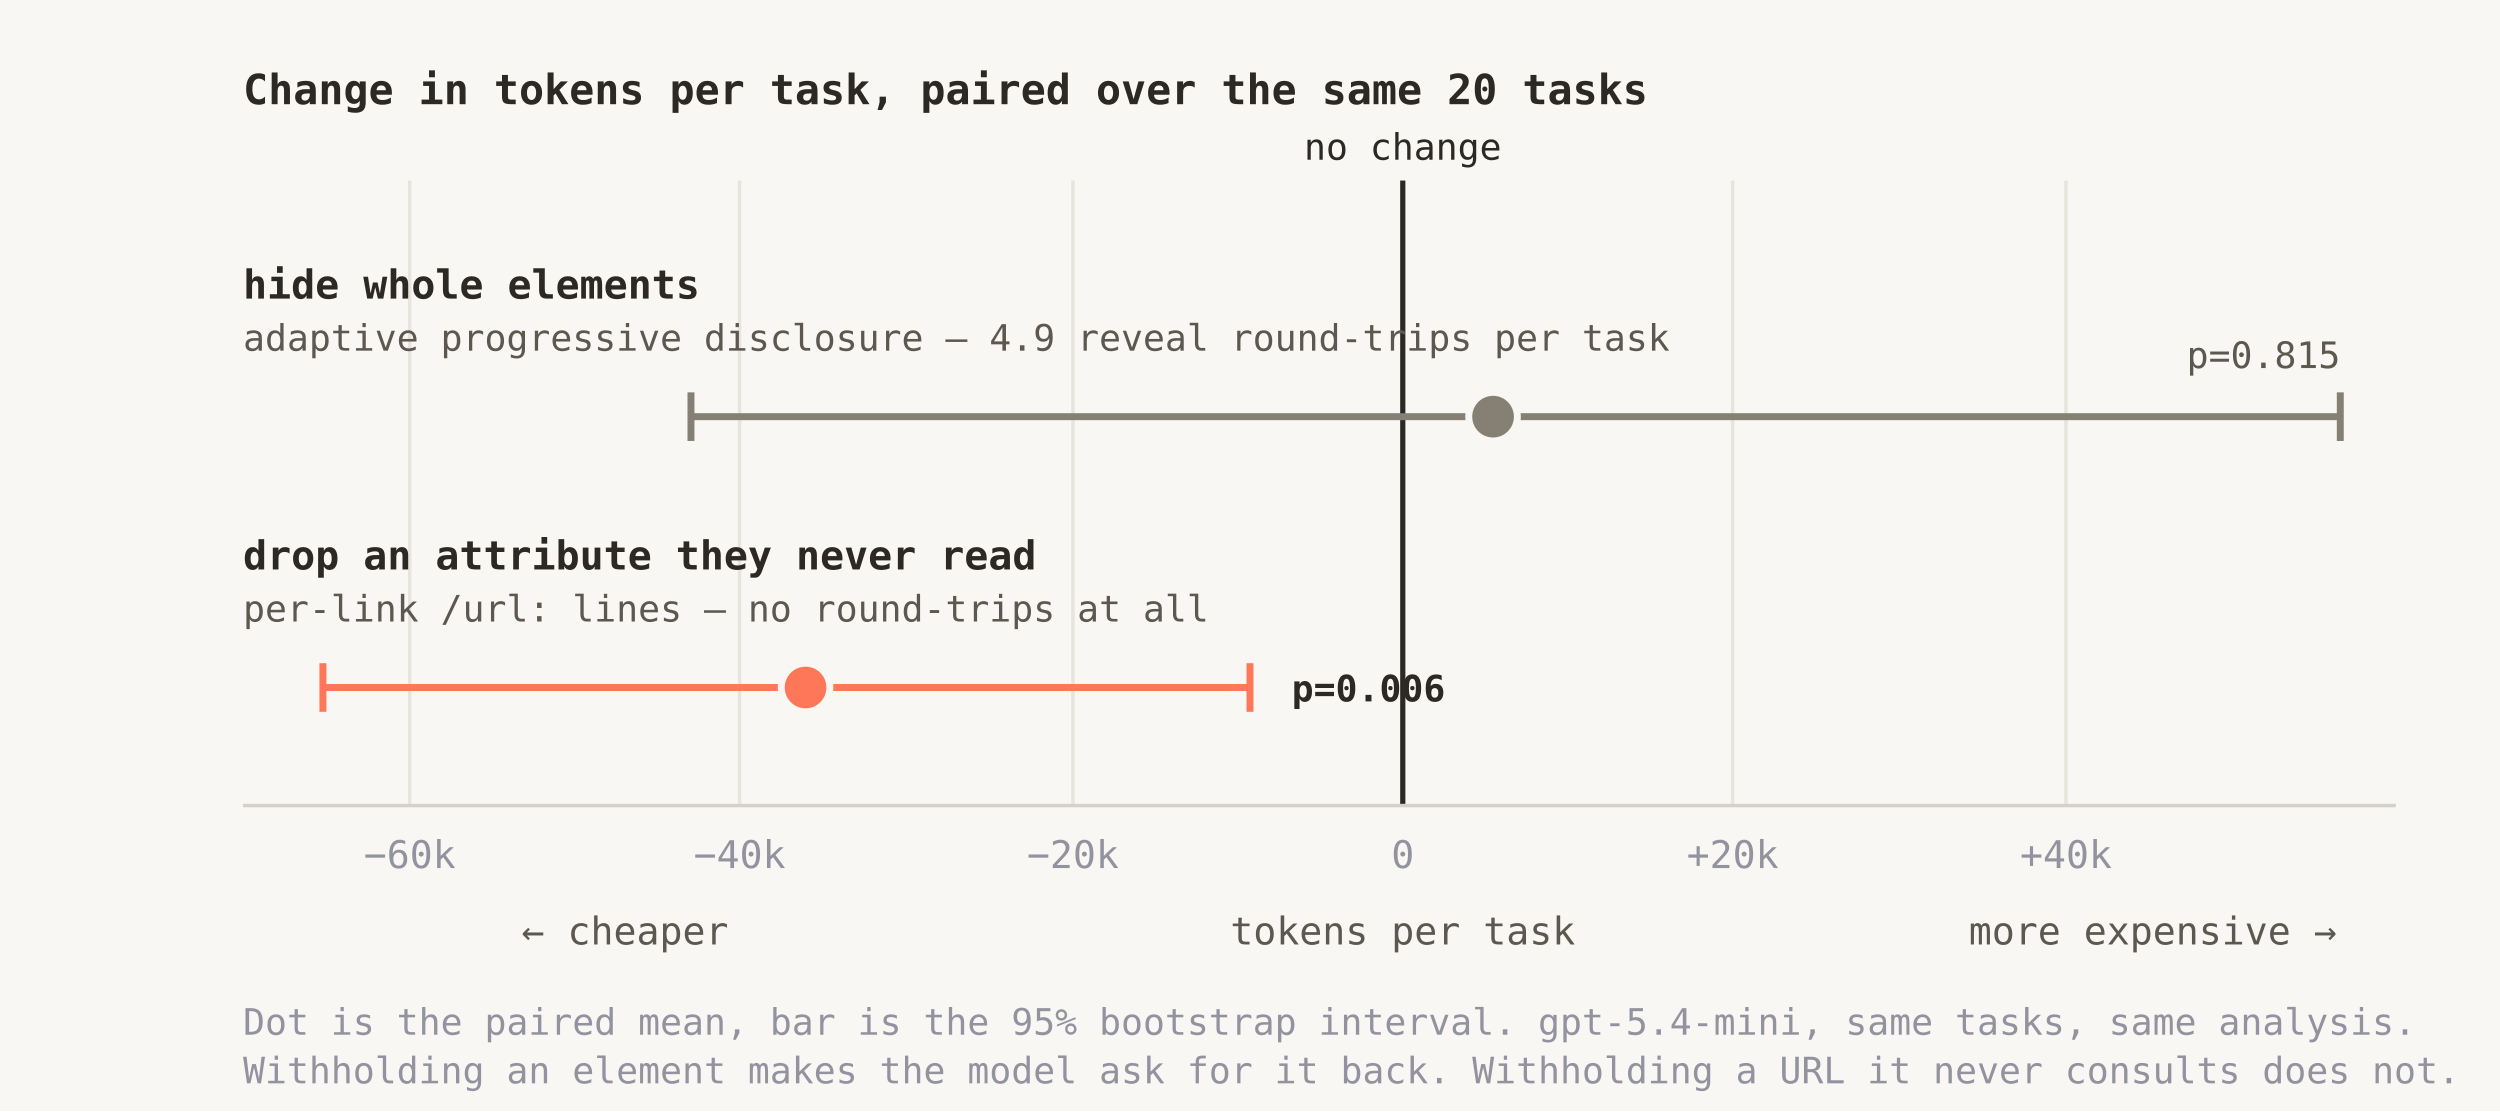
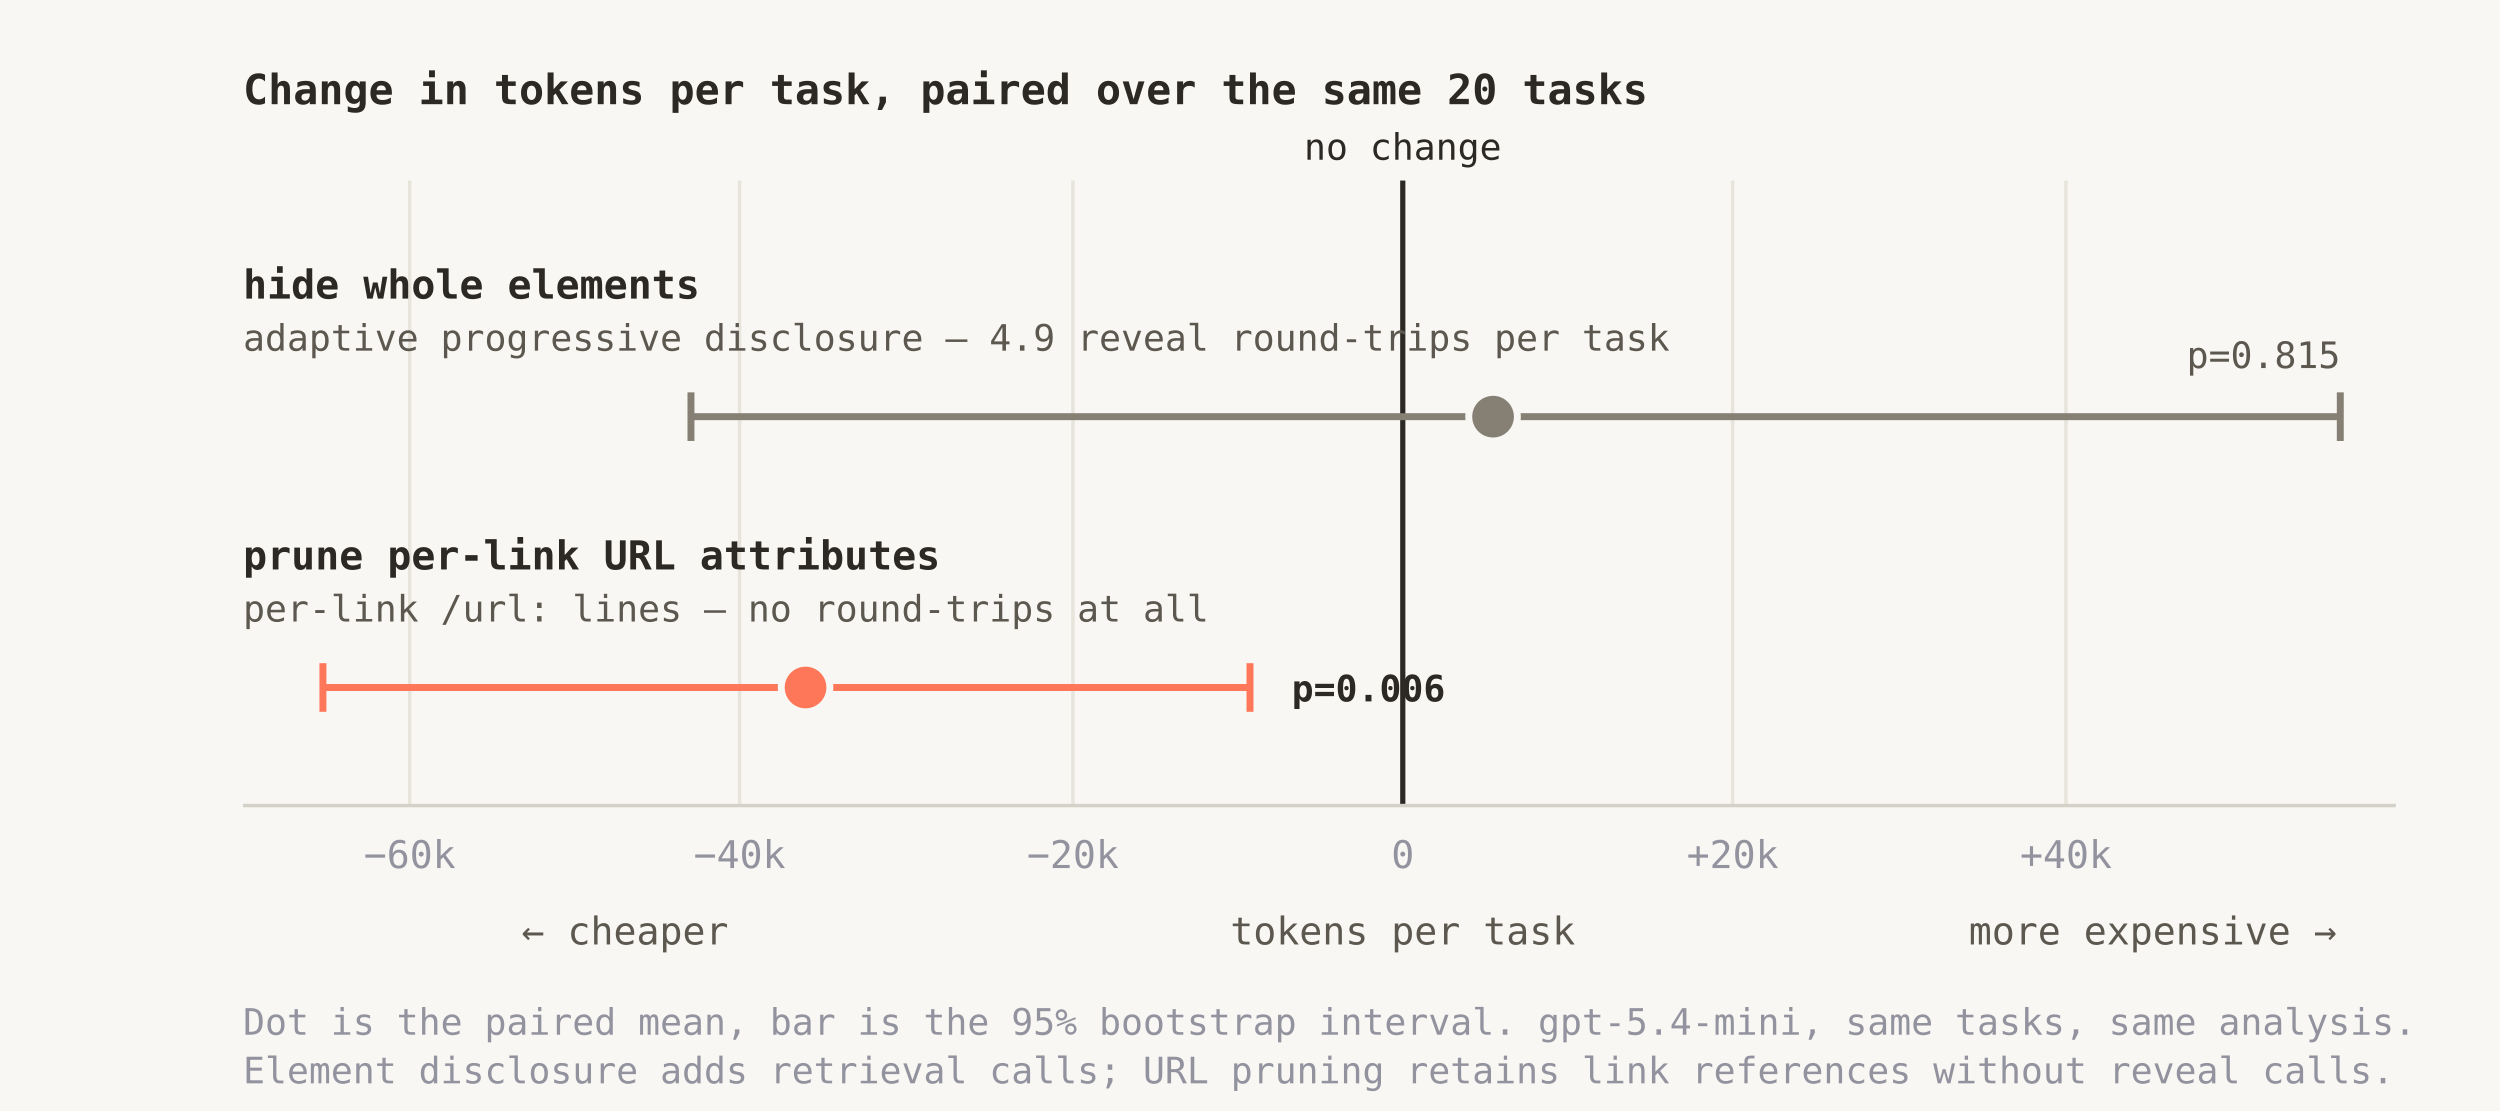
<svg xmlns="http://www.w3.org/2000/svg" viewBox="0 0 720 320" width="720" height="320" role="img" font-family="'Space Mono', ui-monospace, Menlo, Monaco, monospace">
  <rect x="0" y="0" width="720" height="320" fill="#f8f7f3" />
  <text x="70" y="30" font-size="12" font-weight="700" fill="#2c2925">Change in tokens per task, paired over the same 20 tasks</text>
  <line x1="404" y1="52" x2="404" y2="232" stroke="#2c2925" stroke-width="1.5" />
  <text x="404" y="46" font-size="10.5" fill="#2c2925" text-anchor="middle">no change</text>
  <g stroke="#e7e4dc" stroke-width="1">
    <line x1="118" y1="52" x2="118" y2="232" />
    <line x1="213" y1="52" x2="213" y2="232" />
    <line x1="309" y1="52" x2="309" y2="232" />
    <line x1="499" y1="52" x2="499" y2="232" />
    <line x1="595" y1="52" x2="595" y2="232" />
  </g>
  <text x="70" y="86" font-size="11.5" font-weight="700" fill="#2c2925">hide whole elements</text>
  <text x="70" y="101" font-size="10.5" fill="#5d584f">adaptive progressive disclosure — 4.9 reveal round-trips per task</text>
  <line x1="199" y1="120" x2="674" y2="120" stroke="#857f74" stroke-width="2" />
  <line x1="199" y1="113" x2="199" y2="127" stroke="#857f74" stroke-width="2" />
  <line x1="674" y1="113" x2="674" y2="127" stroke="#857f74" stroke-width="2" />
  <circle cx="430" cy="120" r="7" fill="#857f74" stroke="#f8f7f3" stroke-width="2" />
  <text x="674" y="106" font-size="10.5" fill="#5d584f" text-anchor="end">p=0.815</text>
-   <text x="70" y="164" font-size="11.5" font-weight="700" fill="#2c2925">drop an attribute they never read</text>
+   <text x="70" y="164" font-size="11.5" font-weight="700" fill="#2c2925">prune per-link URL attributes</text>
  <text x="70" y="179" font-size="10.5" fill="#5d584f">per-link /url: lines — no round-trips at all</text>
  <line x1="93" y1="198" x2="360" y2="198" stroke="#ff7759" stroke-width="2" />
  <line x1="93" y1="191" x2="93" y2="205" stroke="#ff7759" stroke-width="2" />
  <line x1="360" y1="191" x2="360" y2="205" stroke="#ff7759" stroke-width="2" />
  <circle cx="232" cy="198" r="7" fill="#ff7759" stroke="#f8f7f3" stroke-width="2" />
  <text x="372" y="202" font-size="10.5" font-weight="700" fill="#2c2925">p=0.006</text>
  <line x1="70" y1="232" x2="690" y2="232" stroke="#d4d1c9" stroke-width="1" />
  <g font-size="11" fill="#93939f" text-anchor="middle">
    <text x="118" y="250">−60k</text>
    <text x="213" y="250">−40k</text>
    <text x="309" y="250">−20k</text>
    <text x="404" y="250">0</text>
    <text x="499" y="250">+20k</text>
    <text x="595" y="250">+40k</text>
  </g>
  <text x="180" y="272" font-size="11" fill="#5d584f" text-anchor="middle">← cheaper</text>
  <text x="404" y="272" font-size="11" fill="#5d584f" text-anchor="middle">tokens per task</text>
  <text x="620" y="272" font-size="11" fill="#5d584f" text-anchor="middle">more expensive →</text>
  <text x="70" y="298" font-size="10.5" fill="#93939f">Dot is the paired mean, bar is the 95% bootstrap interval. gpt-5.4-mini, same tasks, same analysis.</text>
-   <text x="70" y="312" font-size="10.5" fill="#93939f">Withholding an element makes the model ask for it back. Withholding a URL it never consults does not.</text>
+   <text x="70" y="312" font-size="10.5" fill="#93939f">Element disclosure adds retrieval calls; URL pruning retains link references without reveal calls.</text>
</svg>
